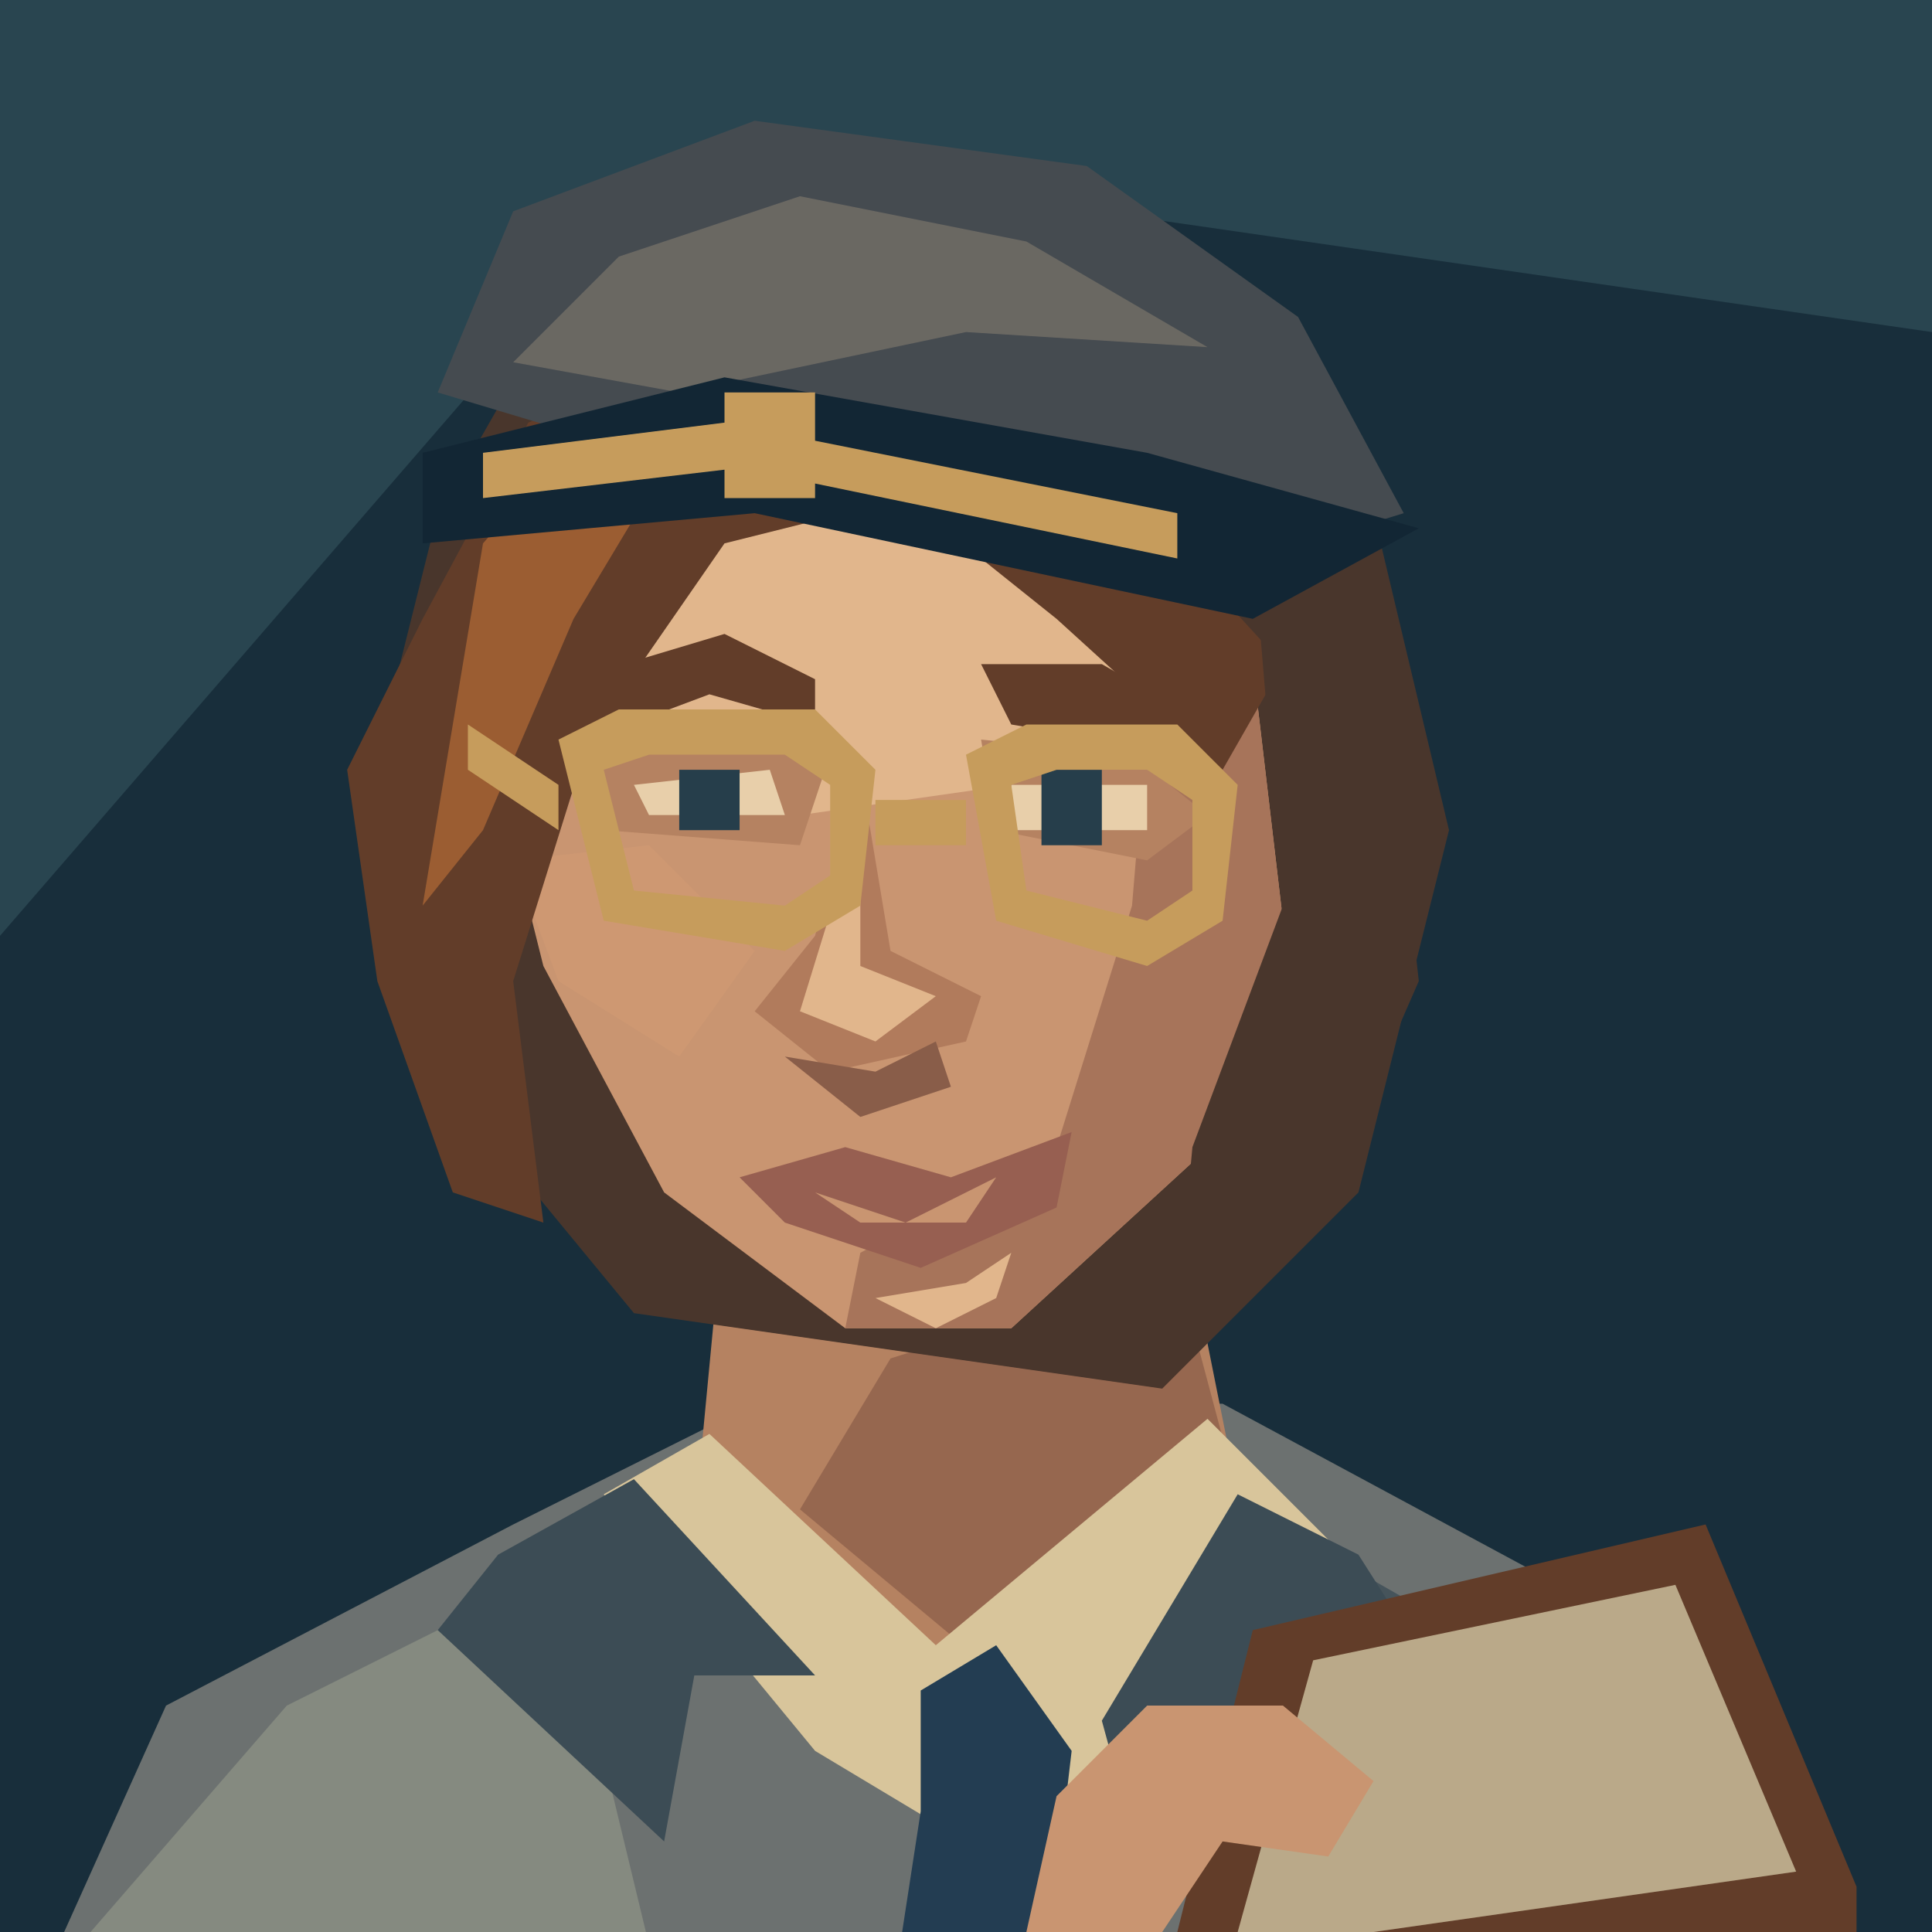
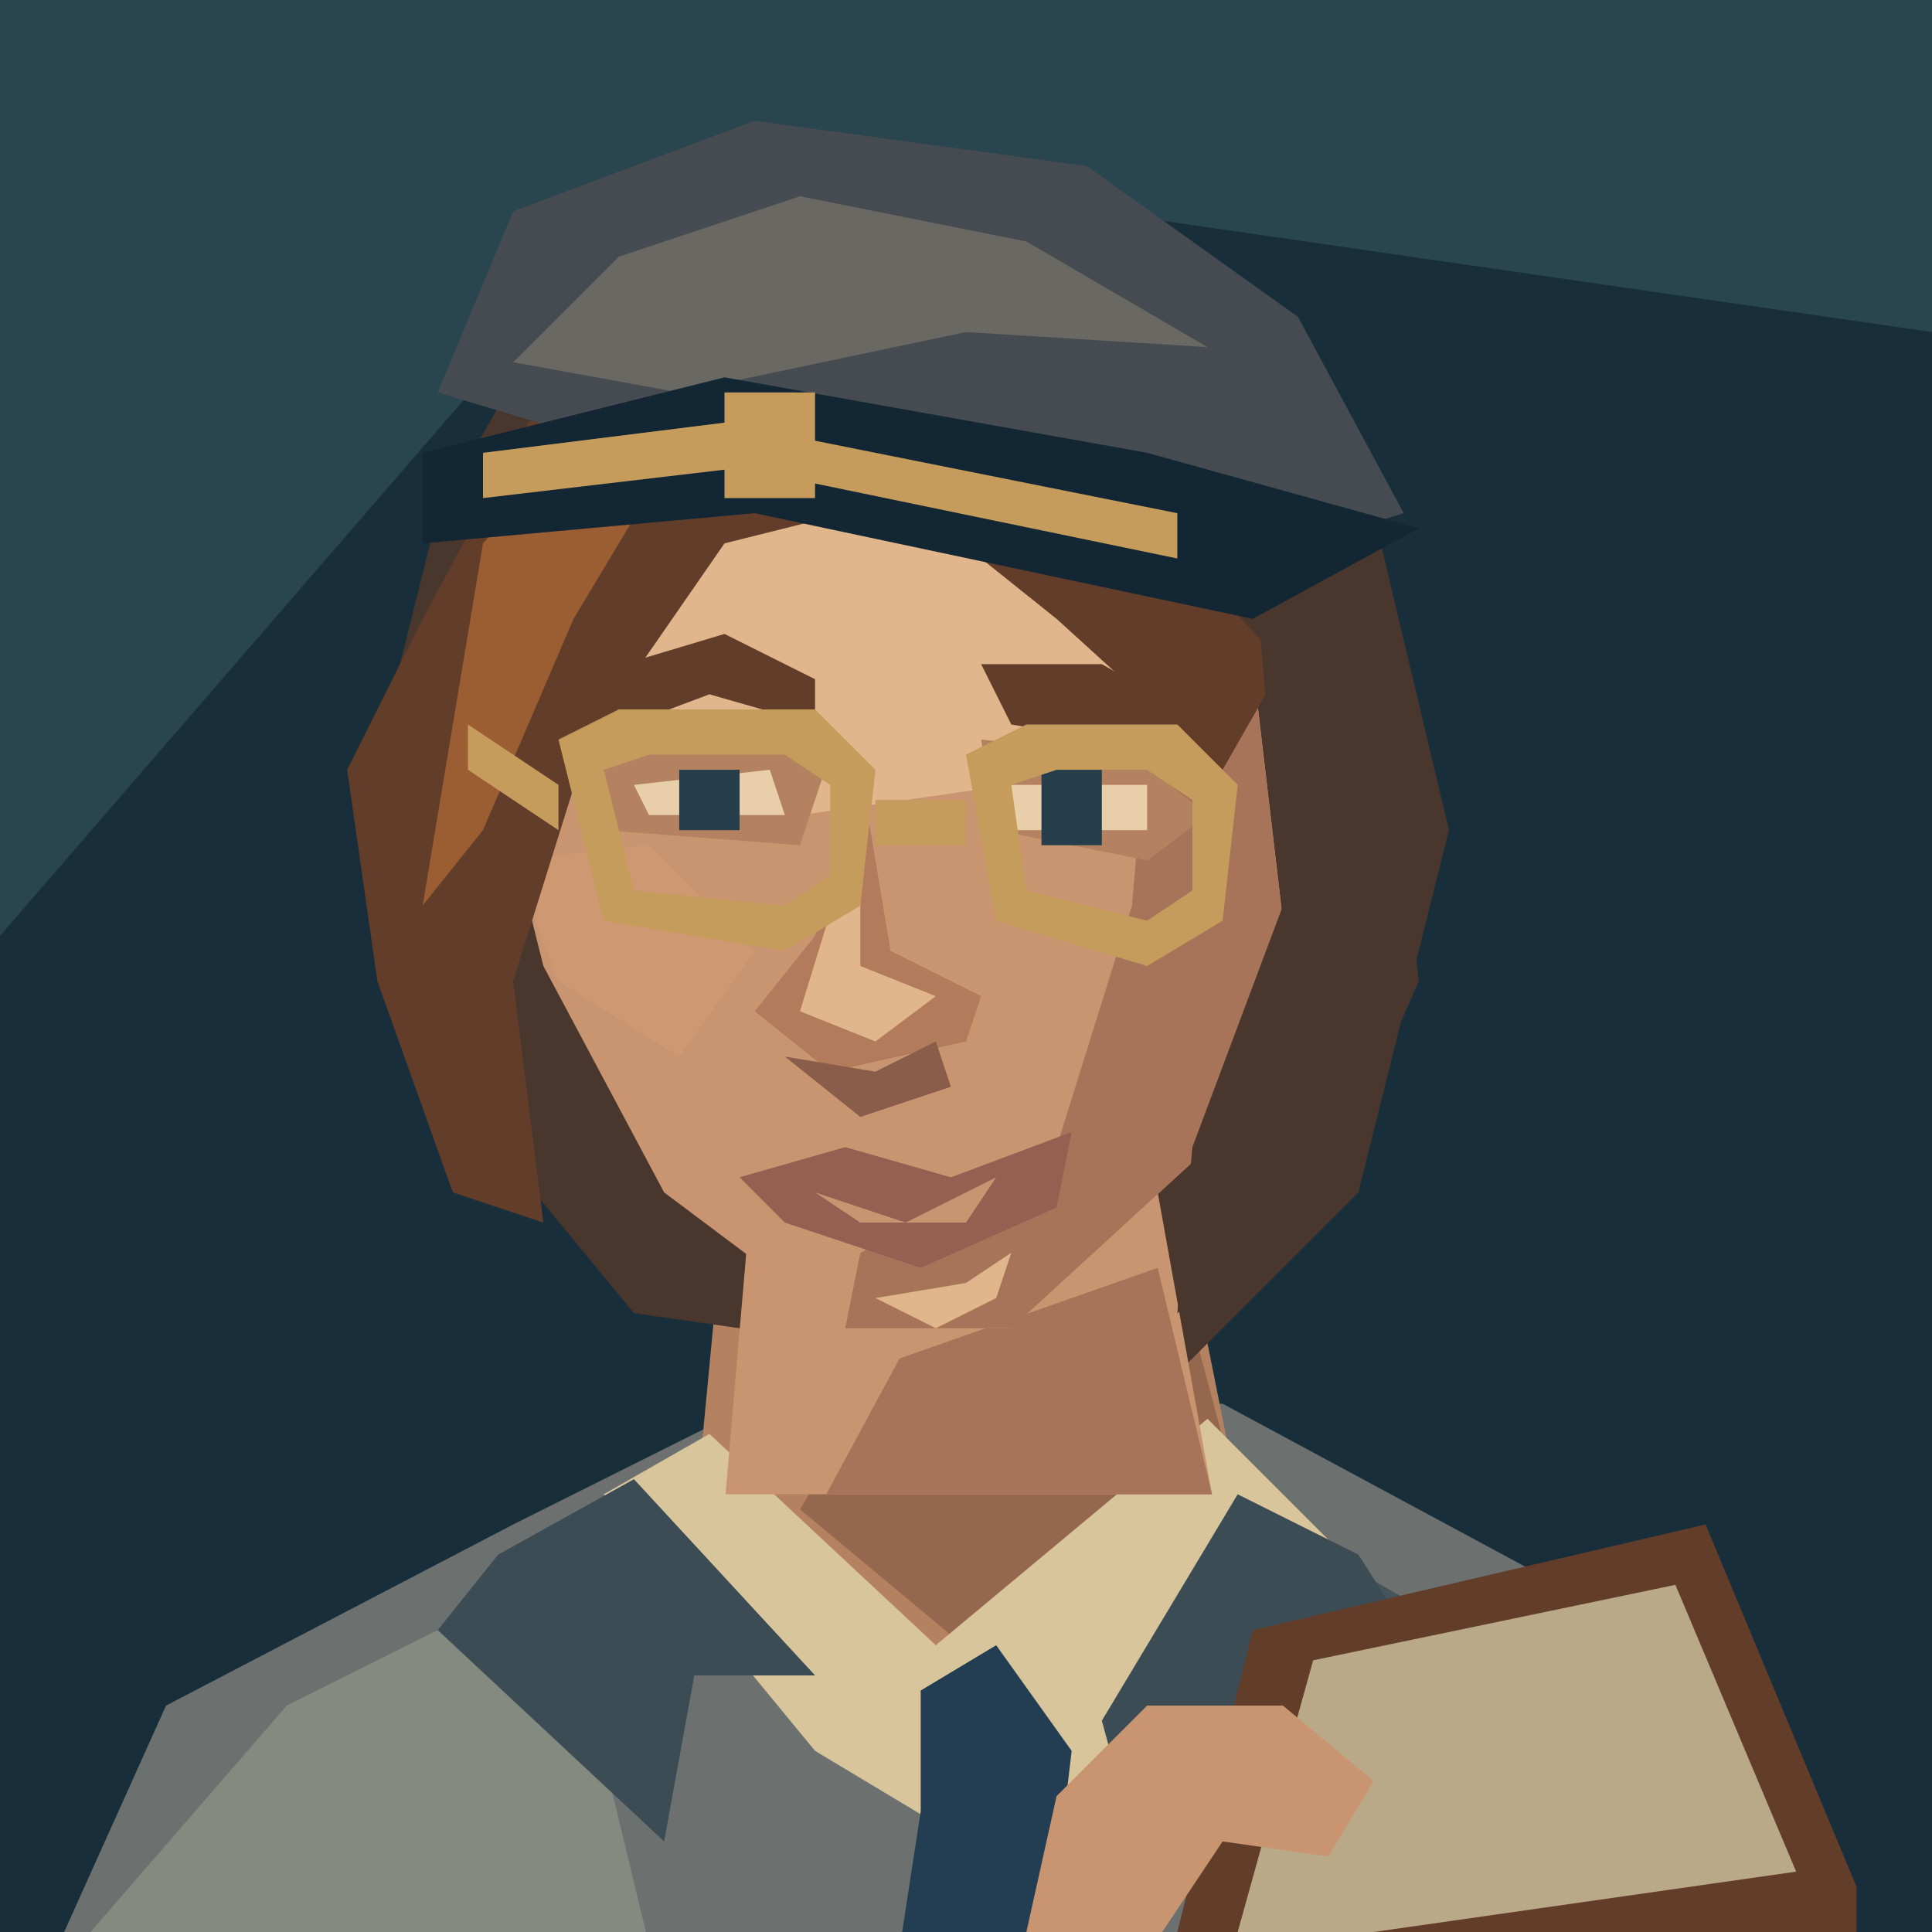
<svg xmlns="http://www.w3.org/2000/svg" width="128" height="128" viewBox="0 0 128 128">
  <path d="M0 0H128V128H0Z" fill="#182e3b" />
  <path d="M0 0H128V22L45 10L0 62Z" fill="#294550" />
  <g transform="translate(0 5)" data-part="shoulders-and-neck">
    <path d="M2 128L11 108 34 96 50 88H81L107 102 123 128Z" fill="#6c7170" />
    <path d="M6 123L19 108 37 99 44 128Z" fill="#858a80" />
    <path d="M88 98L109 110 123 128H89Z" fill="#46545b" />
    <path d="M48 75L46 96 63 108 82 94 78 74Z" fill="#b58261" />
    <path d="M59 85L78 79 82 94 65 105 53 95Z" fill="#96674f" />
    <path d="M40 94L47 90 62 104 80 89 89 98 69 120 54 111Z" fill="#d8c59b" />
    <path d="M61 107L66 104 71 111 69 128H59L61 115Z" fill="#233d52" />
    <path d="M33 98L42 93 54 106 46 106 44 117 29 103Z M82 94L90 98 97 109 85 110 76 120 73 109Z" fill="#3c4c55" />
  </g>
  <path d="M29 34L37 20 55 14 77 20 91 34 96 55 90 79 77 92 42 87 28 70 25 50Z" fill="#49362c" />
+   <g data-part="neck-root">
+     <polygon points="49.70,80 48.07,99 80.30,99 80.30,99 76.70,79" fill="#c99571" />
+     <polygon points="59.60,90 76.70,84 80.30,99 80.30,99 54.74,99" fill="#a7745a" />
+   </g>
  <path d="M40 33L56 25 73 31 83 44 85 61 79 77 67 88 56 88 44 79 36 64 32 48 33 41Z" fill="#c99571" />
  <path d="M41 35L55 29 69 34 75 44 67 52 46 55 34 47Z" fill="#e1b68c" />
  <path d="M77 36L83 44 85 61 79 77 67 88H56L57 83 70 76 75 60Z" fill="#a7745a" />
  <path d="M34 57L43 56 50 63 45 70 37 65Z" fill="#ce9872" />
  <path d="M39 50L49 47 55 50 53 56 40 55Z M65 49L75 50 80 54 76 57 66 55Z" fill="#b58261" />
  <path d="M38 45L48 42 54 45 54 48 47 46 39 49Z M65 44L73 44 80 48 80 51 73 49 67 48Z" fill="#623d29" />
  <path d="M42 52L51 51 52 54H43Z M67 52H76V55H67Z" fill="#e8cfaa" />
  <path d="M45 51H49V55H45Z M69 51H73V56H69Z" fill="#263e4b" />
  <path d="M57 51L54 62 50 67 55 71 64 69 65 66 59 63Z" fill="#b17b5c" />
  <path d="M57 54L57 64 62 66 58 69 53 67Z" fill="#e1b68c" />
  <path d="M52 70L58 71 62 69 63 72 57 74Z" fill="#895d49" />
  <path d="M49 78L56 76 63 78 71 75 70 80 61 84 52 81Z" fill="#975f51" />
  <path d="M54 79L60 81 66 78 64 81H57Z" fill="#c99571" />
  <path d="M58 86L64 85 67 83 66 86 62 88Z" fill="#e1b68c" />
  <path d="M28 41L35 28 47 23 60 25 74 32 85 44 81 51 70 41 60 33 48 36 39 49 34 65 36 81 30 79 25 65 23 51Z" fill="#623d29" />
  <path d="M32 36L39 28 47 26 57 28 44 31 38 41 32 55 28 60Z" fill="#9b5d32" />
  <path d="M83 36L92 47 94 65 87 81 78 87 79 76 85 60Z" fill="#49362c" />
  <path d="M37 49L41 47H54L58 51 57 60 52 63 40 61Z M40 51L42 59 52 60 55 58V52L52 50H43Z M64 50L68 48H78L82 52 81 61 76 64 66 61Z M67 52L68 59 76 61 79 59V53L76 51H70Z M58 53H64V56H58Z M31 48L37 52V55L31 51Z" fill="#c69c5c" />
  <path d="M29 26L34 14 50 8 72 11 86 21 93 34 80 38 49 32Z" fill="#454b50" />
  <path d="M34 24L41 17 53 13 68 16 80 23 64 22 45 26Z" fill="#6a6862" />
  <path d="M28 30L48 25 76 30 94 35 83 41 50 34 28 36Z" fill="#122634" />
  <path d="M32 30L48 28 78 34 78 37 49 31 32 33Z M48 26H54V33H48Z" fill="#c69c5c" />
  <path d="M83 108L113 101 123 125V128H78Z" fill="#623d29" />
  <path d="M87 110L111 105 119 124 91 128H82Z" fill="#baa989" />
  <path d="M70 119L76 113 85 113 91 118 88 123 81 122 77 128H68Z" fill="#c99571" />
</svg>
